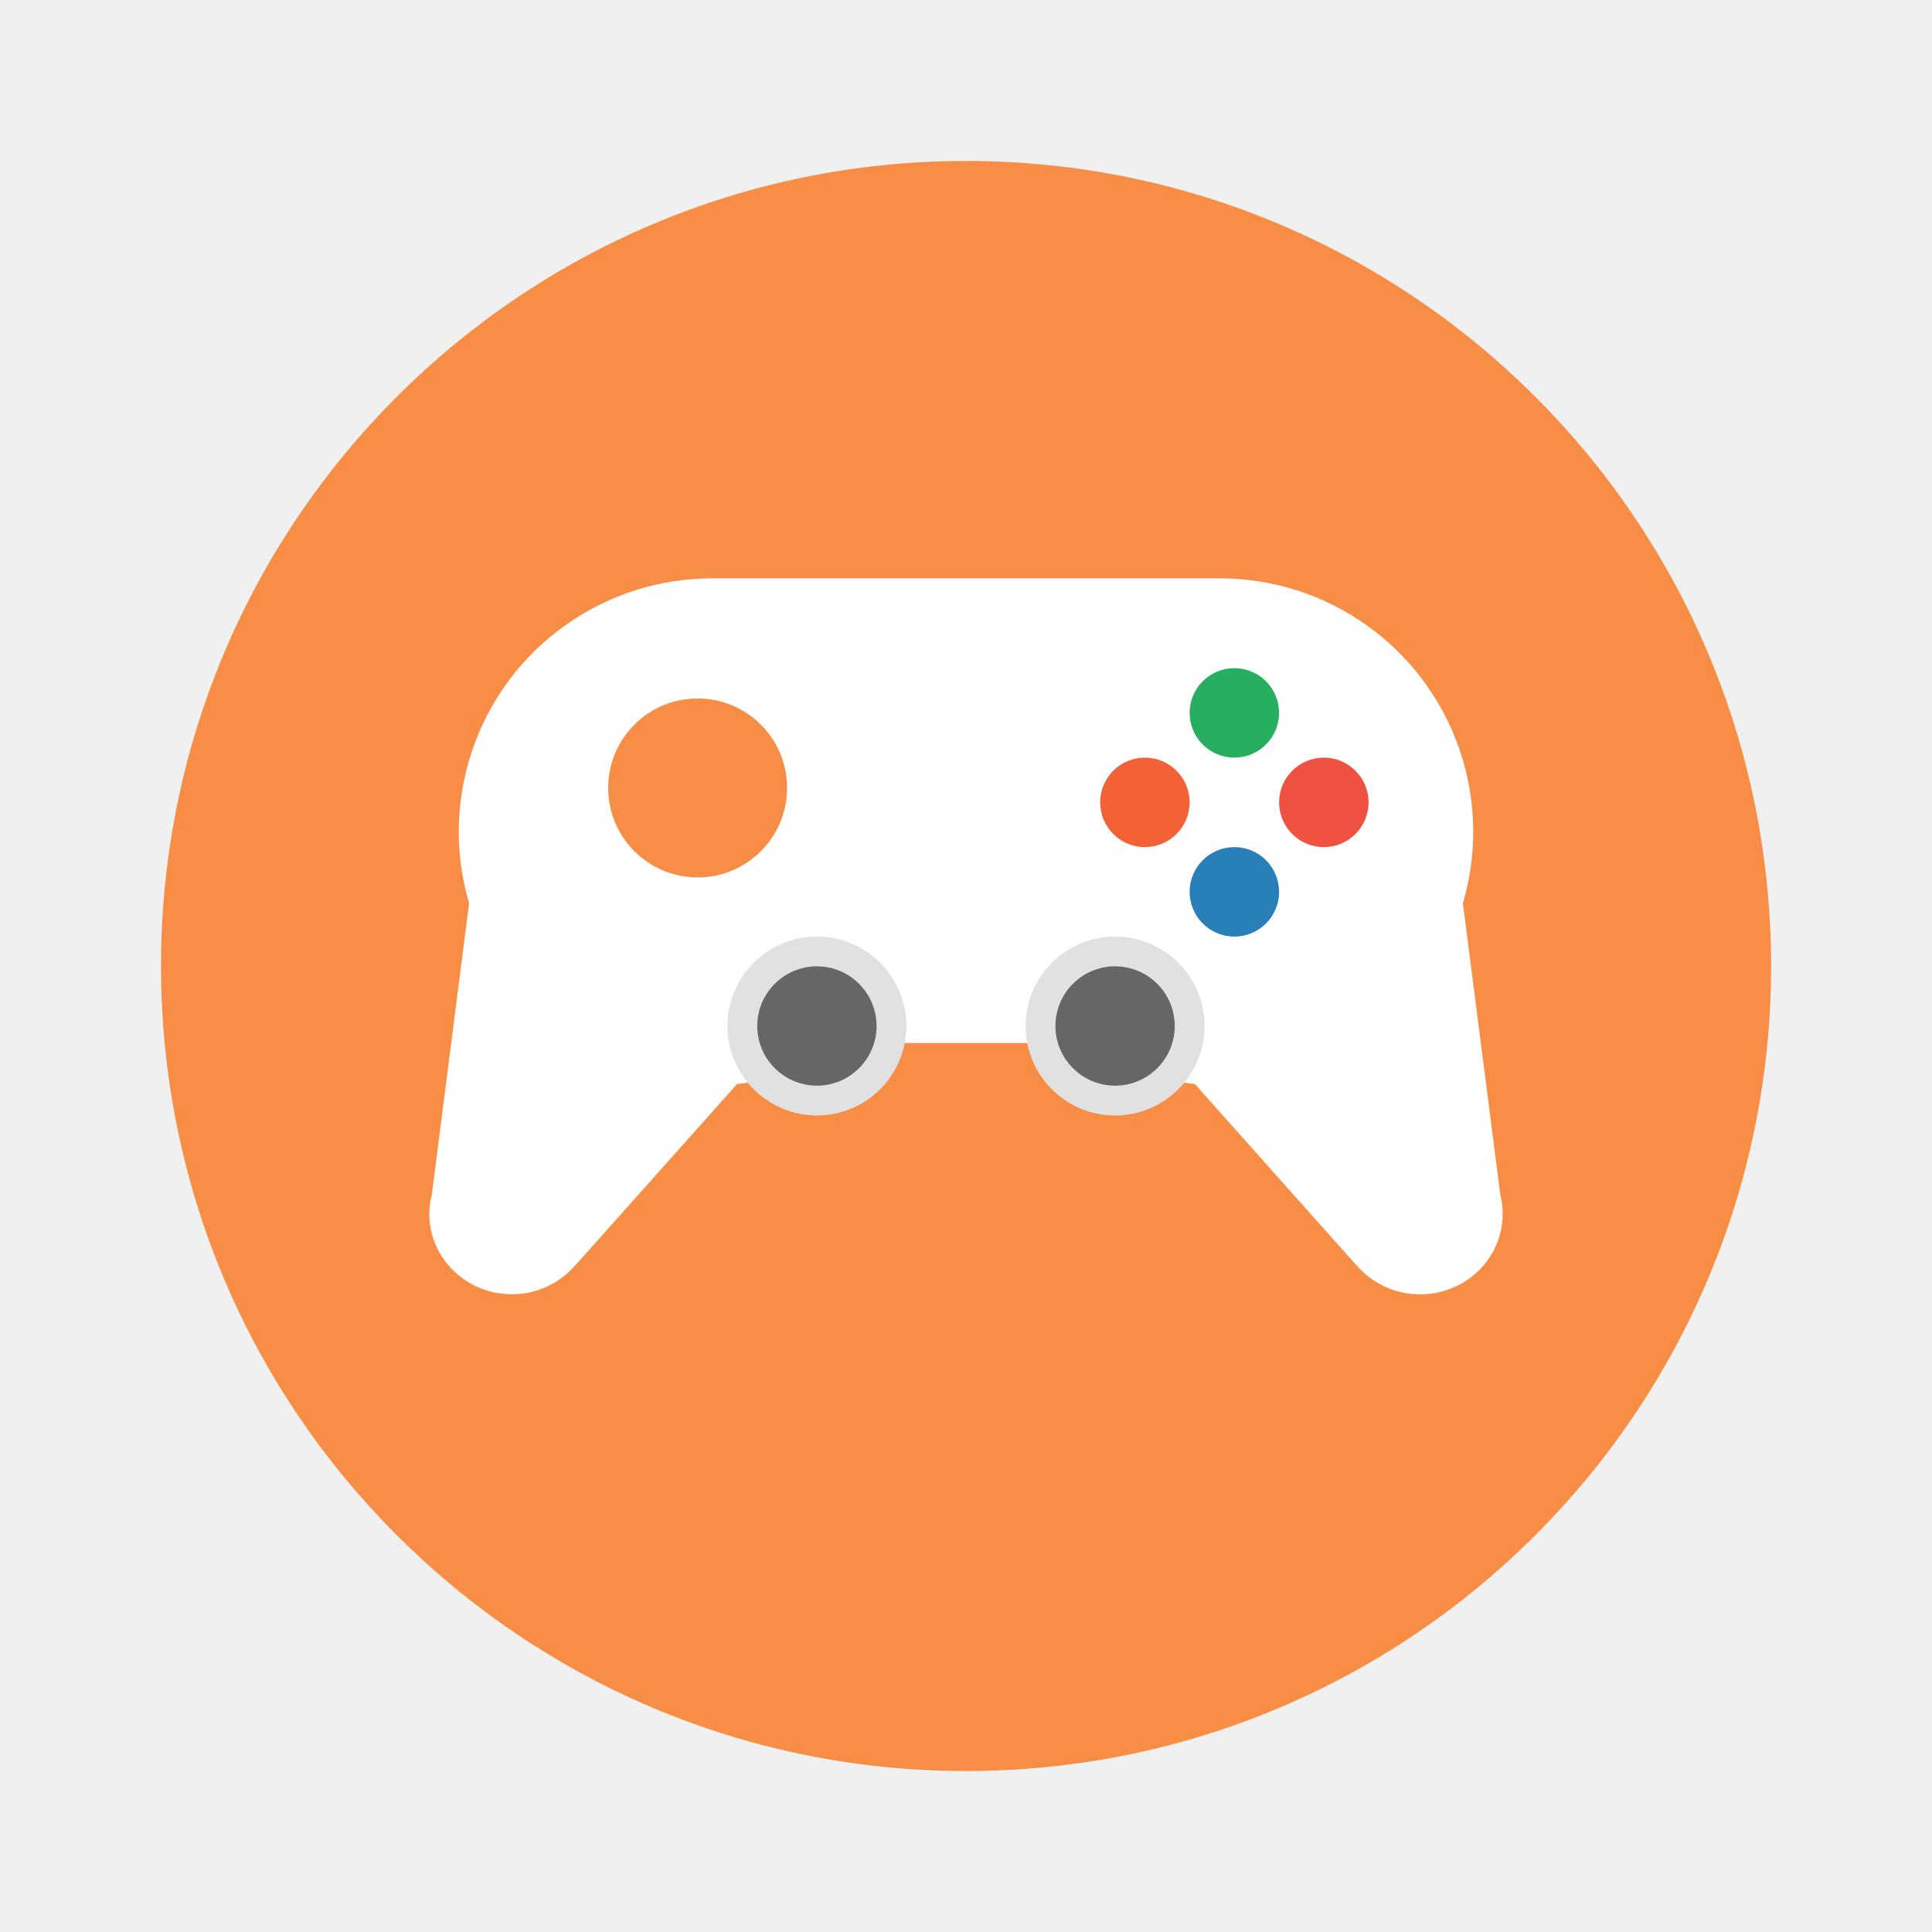
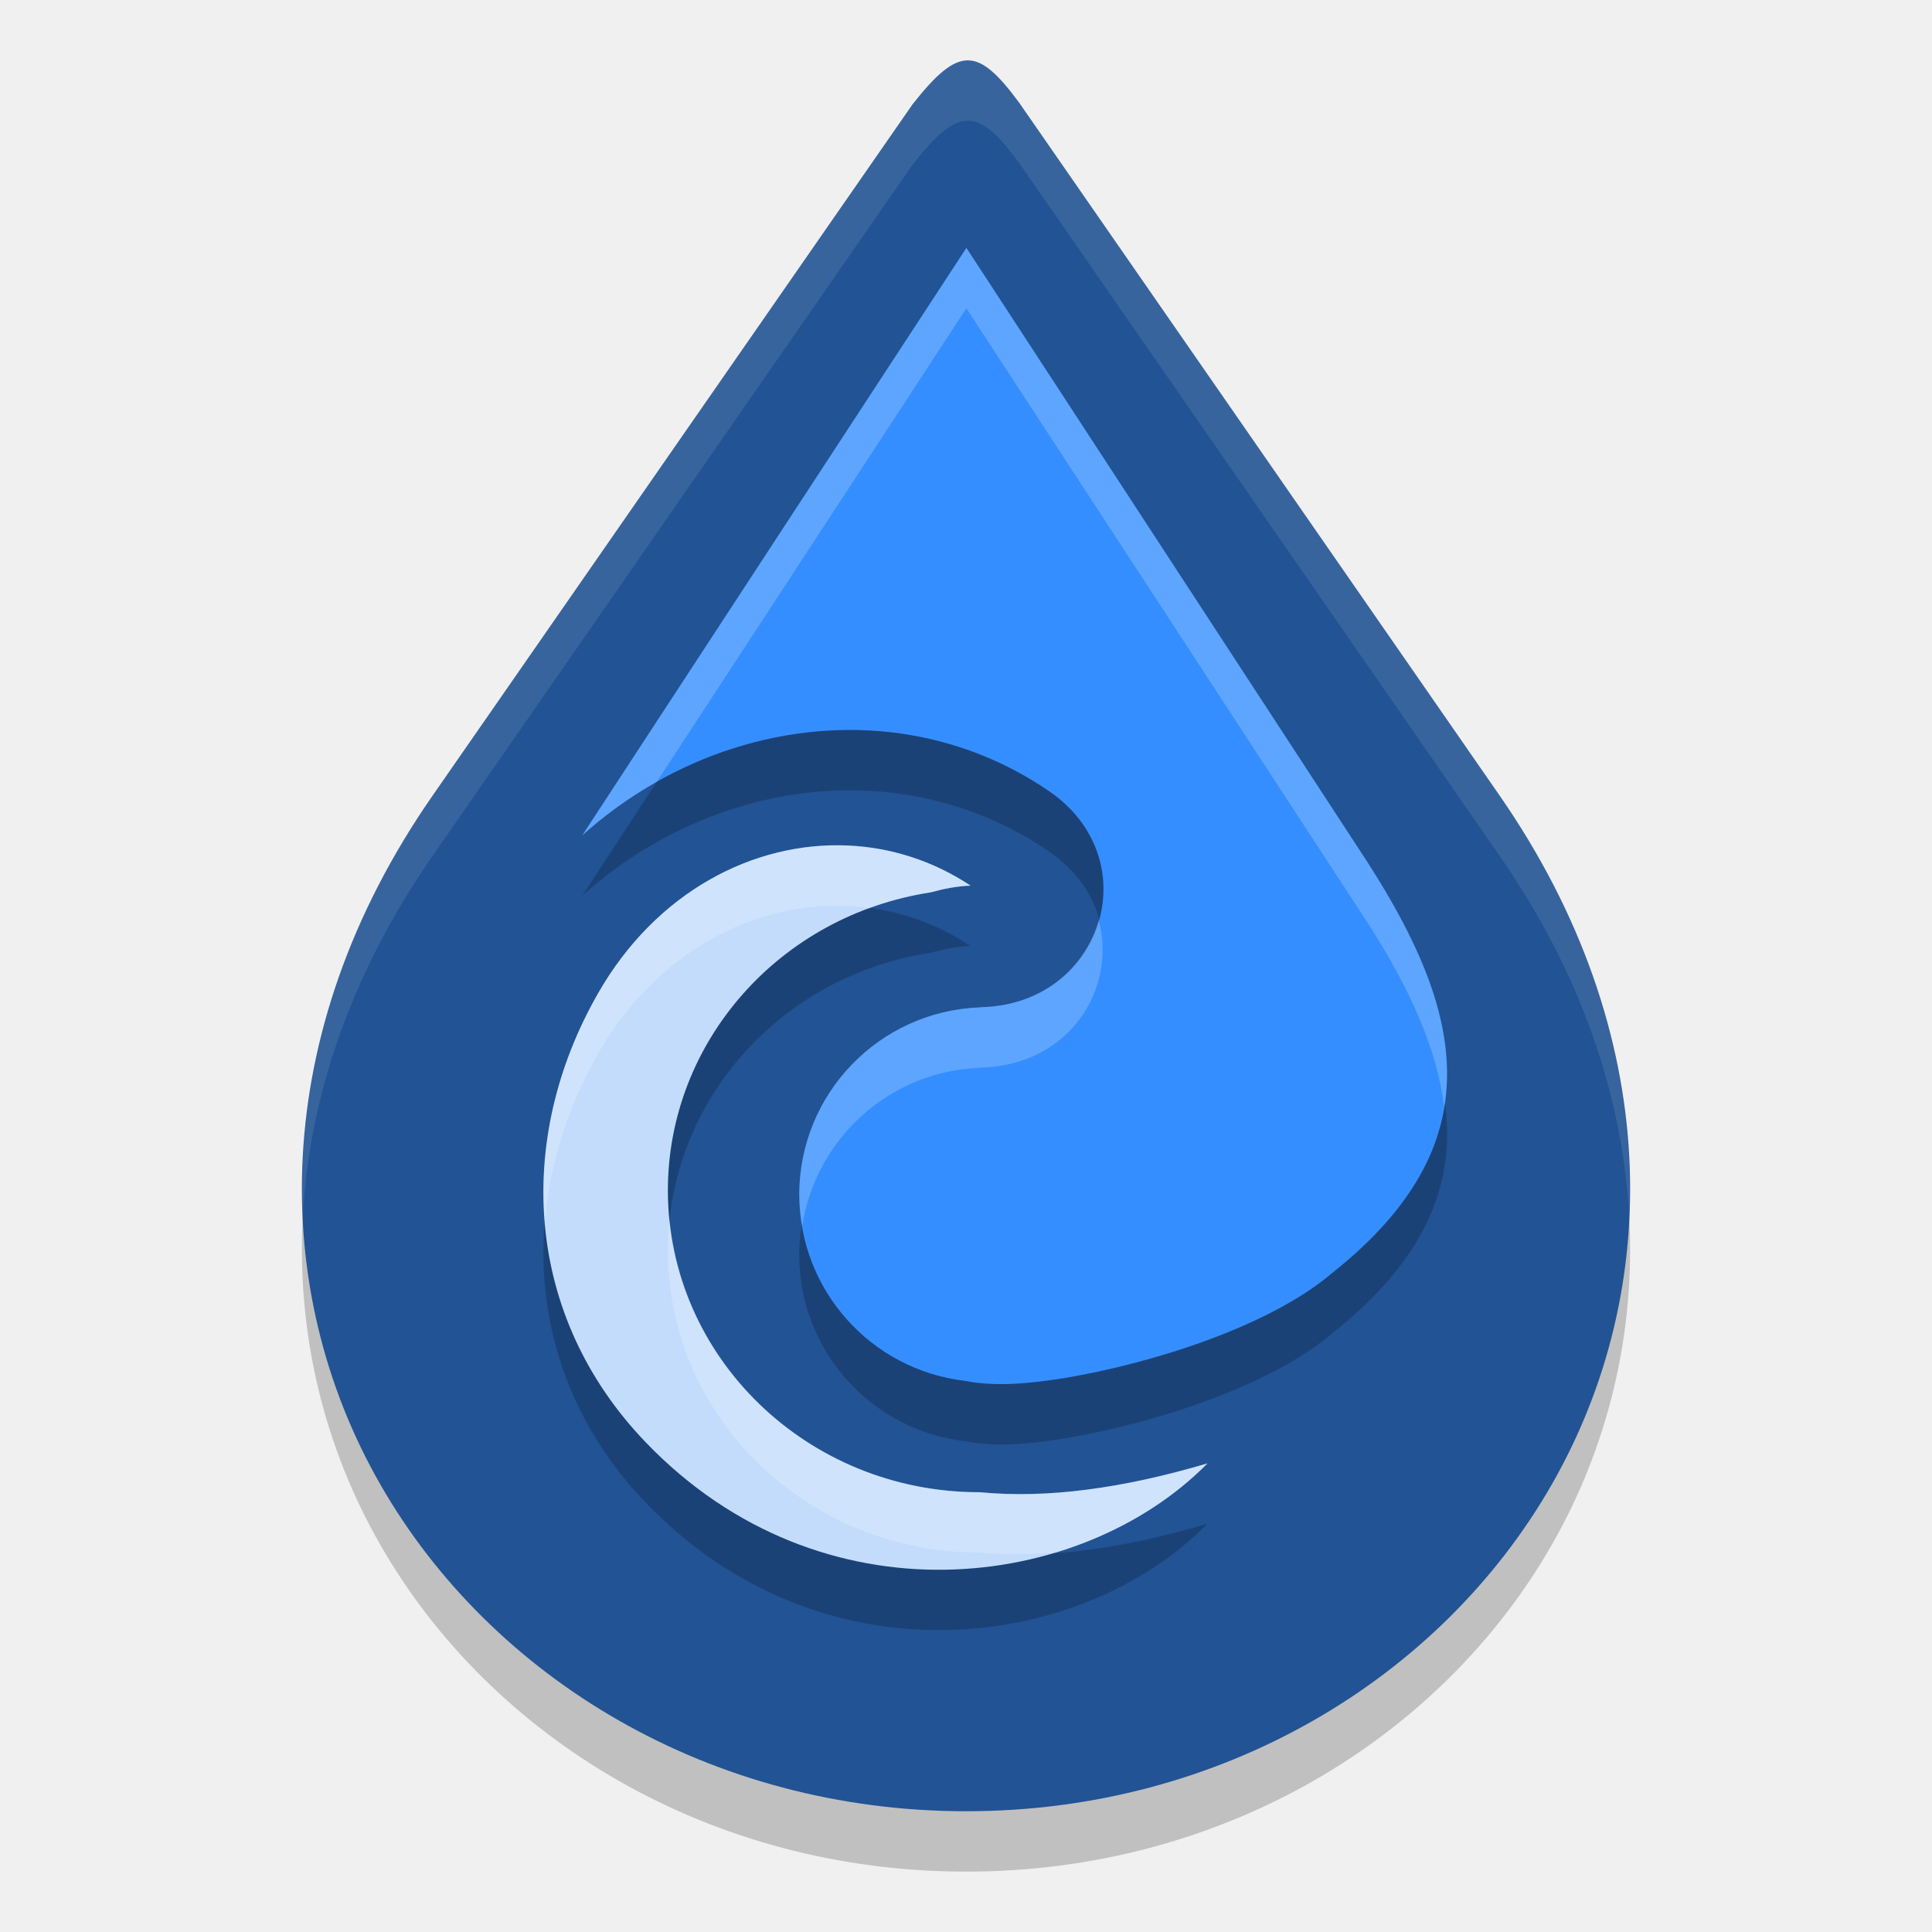
- <svg xmlns="http://www.w3.org/2000/svg" width="240" height="240" version="1.1" viewBox="0 0 63.499 63.499" id="svg22">
-   <defs id="defs26" />
-   <g transform="matrix(3.703709,0,0,3.703709,0.3919251,-1036.882)" id="g20">
-     <circle cx="8.467" cy="288.53" r="7.144" style="fill:#f88e45;paint-order:stroke markers fill" id="circle2" />
-     <path d="m 4.07,287.872 -0.344,2.688 a 0.697,0.697 0 0 0 -0.022,0.17 c 0,0.394 0.328,0.713 0.733,0.713 A 0.74,0.74 0 0 0 5,291.185 v 10e-4 l 2.001,-2.243 z m 8.793,0 -2.931,1.071 2,2.244 10e-4,-0.001 a 0.74,0.74 0 0 0 0.563,0.258 c 0.405,0 0.733,-0.32 0.733,-0.714 a 0.693,0.693 0 0 0 -0.021,-0.17 z" id="path4" style="fill:#ffffff" />
-     <path d="m 6.218,285.09 a 2.249,2.249 0 1 0 1.24,4.123 h 2.017 a 2.249,2.249 0 1 0 1.24,-4.123 H 8.092 Z" id="path6" style="fill:#ffffff" />
-     <path d="m 10.848,285.887 a 0.397,0.397 0 0 0 -0.397,0.397 0.397,0.397 0 0 0 0.397,0.397 0.397,0.397 0 0 0 0.397,-0.397 0.397,0.397 0 0 0 -0.397,-0.397 z" id="path8" style="fill:#27ae60" />
-     <path d="m 10.054,286.681 a 0.397,0.397 0 0 0 -0.397,0.397 0.397,0.397 0 0 0 0.397,0.397 0.397,0.397 0 0 0 0.397,-0.397 0.397,0.397 0 0 0 -0.397,-0.397 z" id="path10" style="fill:#f36137" />
-     <path d="m 11.642,286.681 a 0.397,0.397 0 0 0 -0.397,0.397 0.397,0.397 0 0 0 0.397,0.397 0.397,0.397 0 0 0 0.397,-0.397 0.397,0.397 0 0 0 -0.397,-0.397 z" id="path12" style="fill:#f05242" />
-     <path d="m 10.848,287.475 a 0.397,0.397 0 0 0 -0.397,0.397 0.397,0.397 0 0 0 0.397,0.397 0.397,0.397 0 0 0 0.397,-0.397 0.397,0.397 0 0 0 -0.397,-0.397 z" id="path14" style="fill:#2980b9" />
-     <circle cx="6.085" cy="286.95" r="0.794" id="circle16" style="fill:#f88e45;paint-order:stroke markers fill" />
-     <path d="m 7.144,288.533 a 0.53,0.53 0 0 0 -0.53,0.53 0.53,0.53 0 0 0 0.53,0.529 0.53,0.53 0 0 0 0.529,-0.53 0.53,0.53 0 0 0 -0.53,-0.529 z m 2.646,0 a 0.53,0.53 0 0 0 -0.53,0.53 0.53,0.53 0 0 0 0.53,0.529 0.53,0.53 0 0 0 0.529,-0.53 0.53,0.53 0 0 0 -0.53,-0.529 z" id="path18" style="fill:#666666;stroke:#e1e1e1;stroke-width:0.529;stroke-linecap:square;paint-order:markers stroke fill" />
-   </g>
+ <svg xmlns="http://www.w3.org/2000/svg" width="32" height="32" version="1.1">
+   <path style="opacity:0.2" d="M 15.117,2.725 7.163,14.181 C 4.427,18.12 4.457,22.376 6.301,25.59 8.144,28.805 11.772,31 16.003,31 20.233,31 23.859,28.805 25.701,25.59 27.543,22.376 27.572,18.12 24.839,14.178 L 16.882,2.703 C 16.195,1.77 15.882,1.754 15.117,2.725 Z" />
+   <path style="fill:#225394" d="M 15.117,1.725 7.163,13.181 C 4.427,17.12 4.457,21.376 6.301,24.59 8.144,27.805 11.772,30 16.003,30 20.233,30 23.859,27.805 25.701,24.59 27.543,21.376 27.572,17.12 24.839,13.178 L 16.882,1.703 C 16.195,0.77 15.882,0.754 15.117,1.725 Z" />
+   <path style="opacity:0.2" d="M 16.007,5.106 9.643,14.837 C 11.119,13.507 13.074,12.884 14.931,13.151 15.785,13.275 16.619,13.586 17.373,14.102 19.032,15.239 18.261,17.635 16.251,17.682 16.246,17.683 16.24,17.684 16.235,17.685 14.564,17.744 13.239,19.116 13.238,20.788 13.239,22.364 14.421,23.69 15.987,23.872 16.455,23.964 16.983,23.93 17.643,23.823 19.009,23.594 20.996,22.995 22.065,22.085 24.752,19.952 24.261,17.781 22.646,15.275 Z" />
+   <path style="fill:#358eff" d="M 16.007,4.106 9.643,13.837 C 11.119,12.507 13.074,11.884 14.931,12.151 15.785,12.275 16.619,12.586 17.373,13.102 19.032,14.239 18.261,16.635 16.251,16.682 16.246,16.683 16.24,16.684 16.235,16.685 14.564,16.744 13.239,18.116 13.238,19.788 13.239,21.364 14.421,22.69 15.987,22.872 16.455,22.964 16.983,22.93 17.643,22.823 19.009,22.594 20.996,21.995 22.065,21.085 24.752,18.952 24.261,16.781 22.646,14.275 Z" />
+   <path style="opacity:0.2" d="M 14.039,15.004 C 12.475,14.936 10.864,15.778 9.906,17.452 8.513,19.886 8.688,22.802 10.696,24.89 13.613,27.926 17.907,27.363 20,25.238 18.599,25.652 17.344,25.824 16.228,25.716 A 5.156,5 0 0 1 16.219,25.716 5.156,5 0 0 1 11.062,20.716 5.156,5 0 0 1 15.418,15.78 C 15.635,15.72 15.853,15.677 16.076,15.669 15.451,15.254 14.75,15.035 14.039,15.004 Z" />
+   <path style="fill:#c3dcfc" d="M 14.039,14.004 C 12.475,13.936 10.864,14.778 9.906,16.452 8.513,18.886 8.688,21.802 10.696,23.89 13.613,26.926 17.907,26.363 20,24.238 18.599,24.652 17.344,24.824 16.228,24.716 A 5.156,5 0 0 1 16.219,24.716 5.156,5 0 0 1 11.062,19.716 5.156,5 0 0 1 15.418,14.78 C 15.635,14.72 15.853,14.677 16.076,14.669 15.451,14.254 14.75,14.035 14.039,14.004 Z" />
+   <path style="opacity:0.1;fill:#ffffff" d="M 16.029,1 C 15.77,1.001 15.5,1.239 15.117,1.725 L 7.162,13.18 C 5.564,15.481 4.916,17.89 5.016,20.137 5.123,18.185 5.799,16.142 7.162,14.18 L 15.117,2.725 C 15.882,1.753 16.196,1.77 16.883,2.703 L 24.84,14.178 C 26.202,16.142 26.877,18.184 26.984,20.137 27.084,17.89 26.437,15.481 24.84,13.178 L 16.883,1.703 C 16.539,1.236 16.289,0.999 16.029,1 Z" />
+   <path style="opacity:0.2;fill:#ffffff" d="M 16.006,4.106 9.643,13.838 C 10.025,13.493 10.44,13.198 10.877,12.951 L 16.006,5.106 22.646,15.275 C 23.34,16.351 23.804,17.364 23.92,18.34 24.133,17.058 23.579,15.723 22.646,14.275 Z M 18.197,15.24 C 17.979,16.014 17.282,16.657 16.25,16.682 16.245,16.682 16.24,16.685 16.234,16.686 14.563,16.745 13.239,18.115 13.238,19.787 13.238,19.962 13.259,20.132 13.287,20.299 13.518,18.857 14.731,17.739 16.234,17.686 16.24,17.685 16.245,17.682 16.25,17.682 17.713,17.647 18.505,16.372 18.197,15.24 Z" />
+   <path style="opacity:0.2;fill:#ffffff" d="M 14.039,14.004 C 12.475,13.936 10.864,14.778 9.906,16.451 9.219,17.653 8.917,18.971 9.025,20.25 9.103,19.296 9.397,18.341 9.906,17.451 10.864,15.778 12.475,14.936 14.039,15.004 14.16,15.009 14.28,15.027 14.4,15.043 A 5.156,5 0 0 1 15.418,14.779 C 15.634,14.72 15.853,14.678 16.076,14.67 15.451,14.255 14.75,14.035 14.039,14.004 Z M 11.09,20.199 A 5.156,5 0 0 0 11.063,20.717 5.156,5 0 0 0 16.219,25.715 5.156,5 0 0 0 16.229,25.715 C 16.631,25.754 17.059,25.745 17.498,25.713 17.499,25.712 17.501,25.711 17.502,25.711 18.477,25.414 19.346,24.902 20,24.238 18.599,24.653 17.345,24.822 16.229,24.715 A 5.156,5 0 0 1 16.219,24.715 5.156,5 0 0 1 11.09,20.199 Z" />
</svg>
